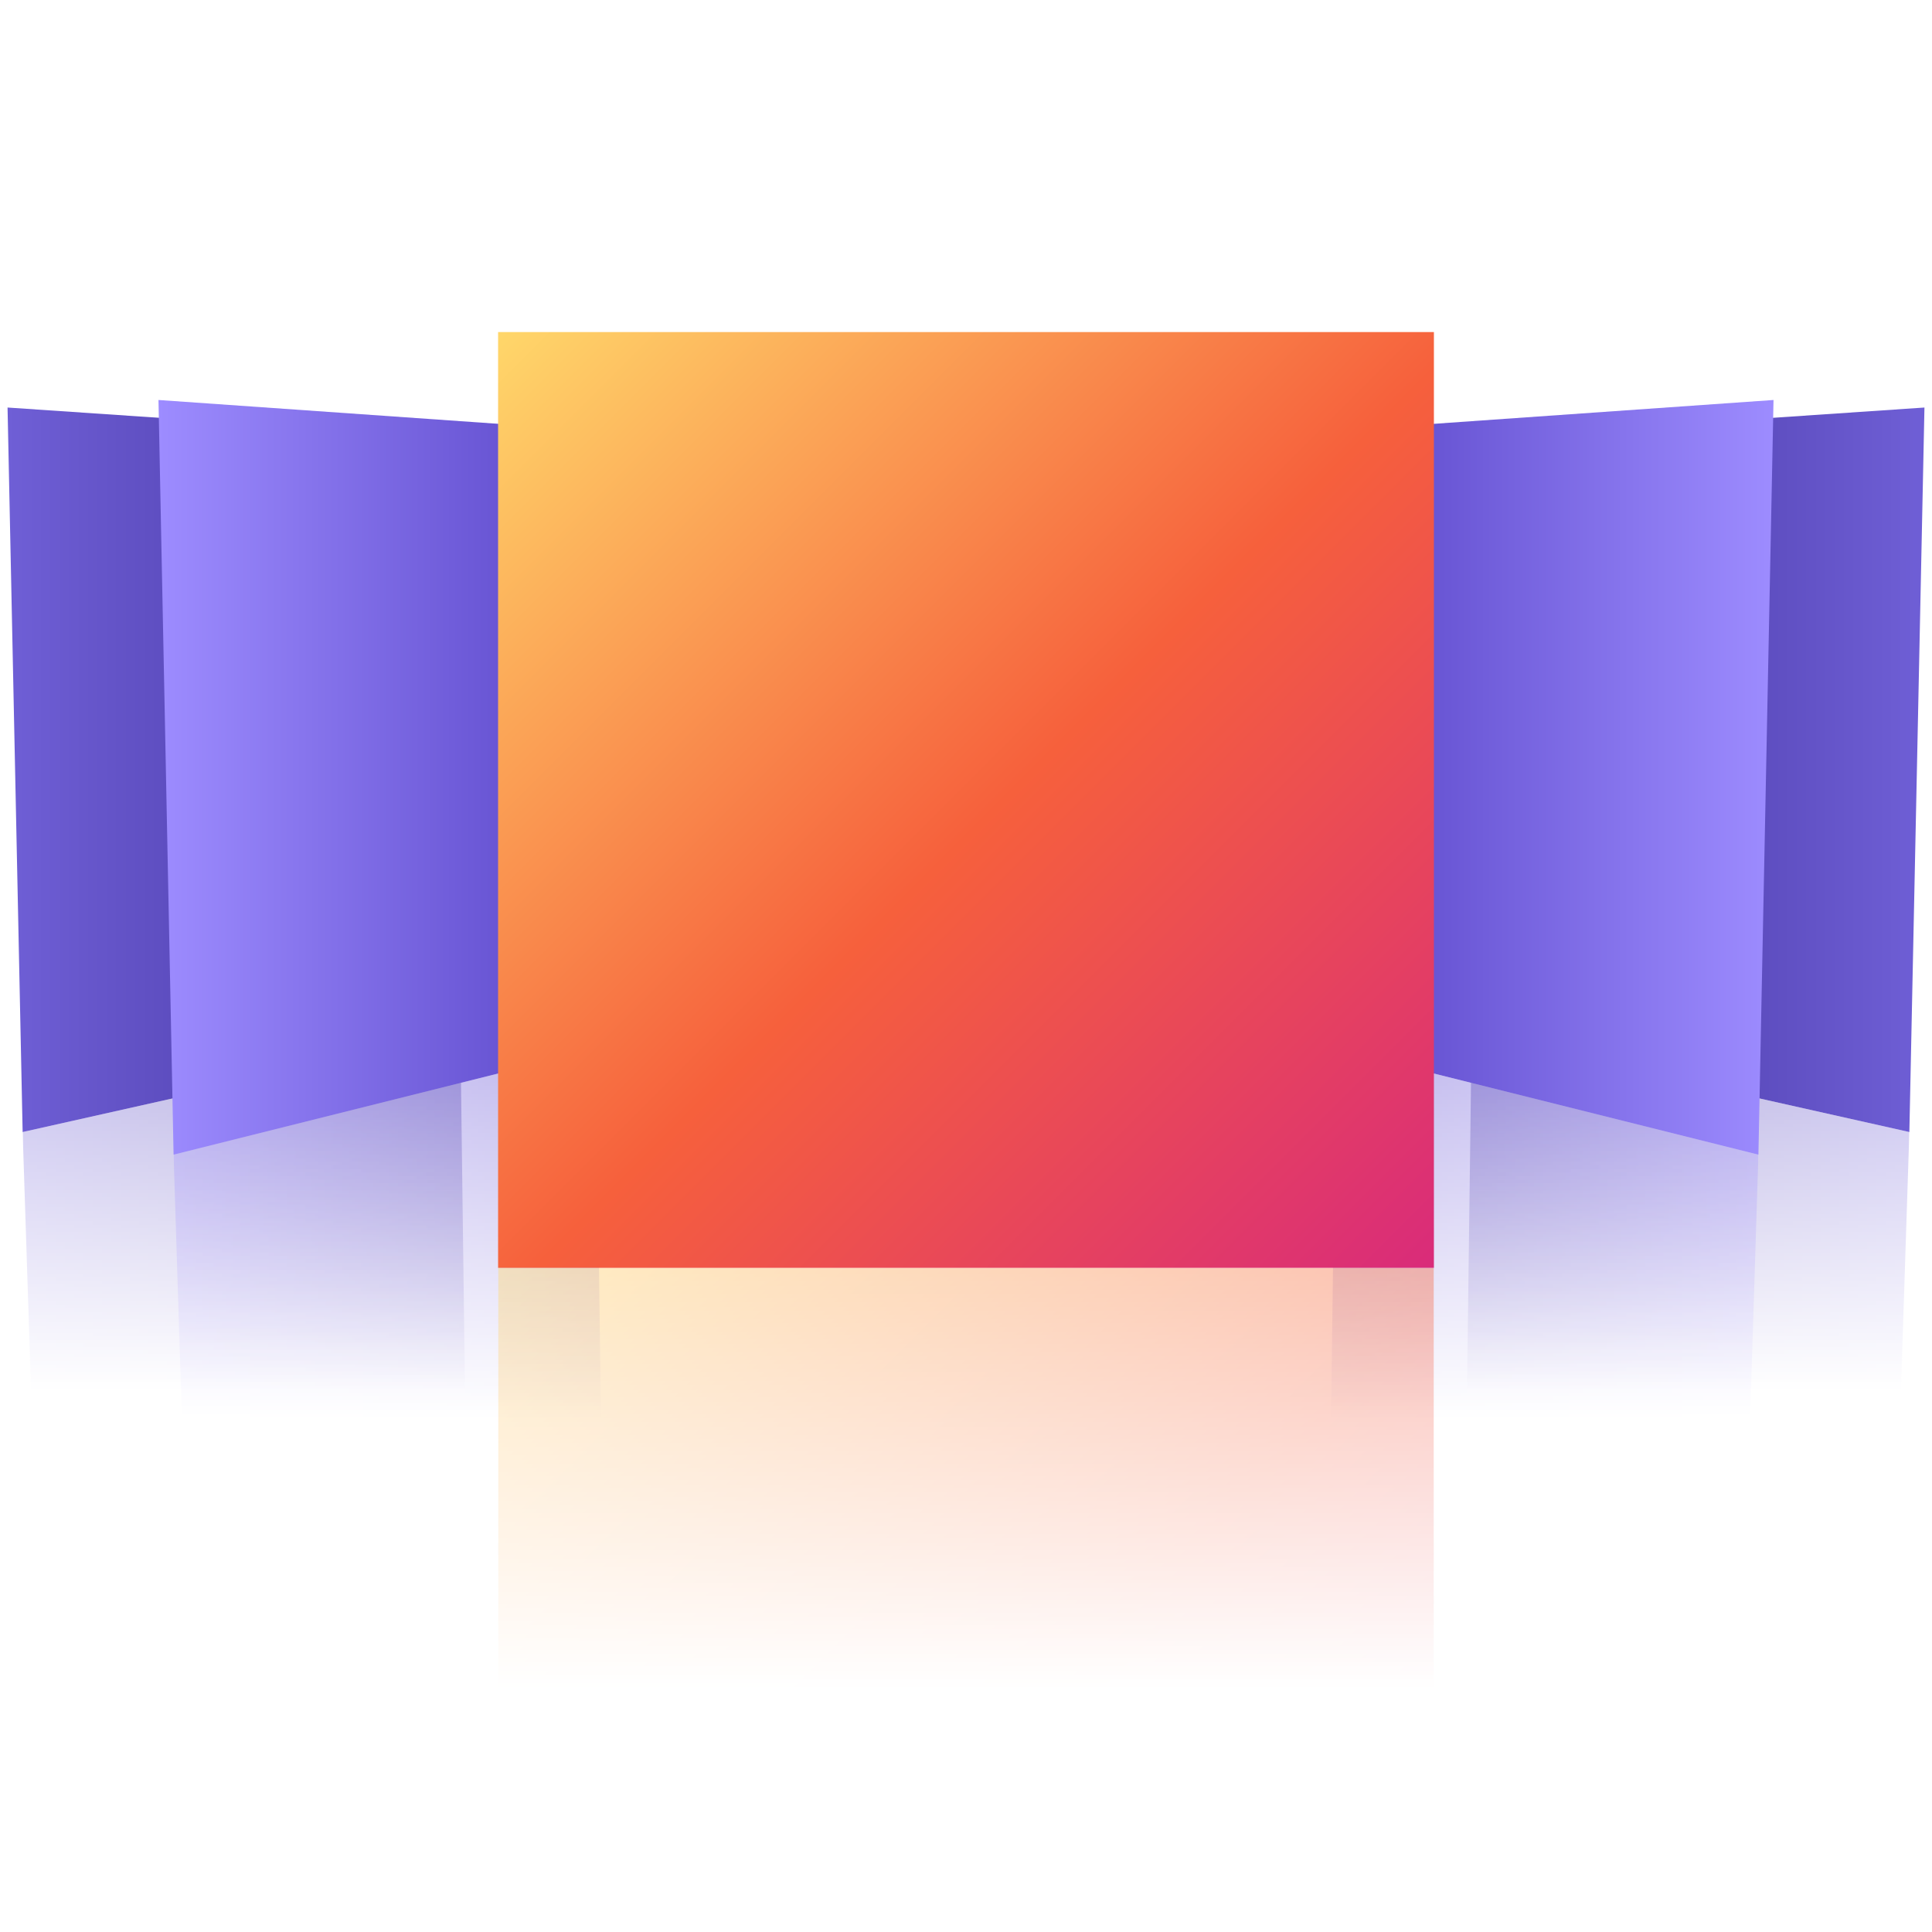
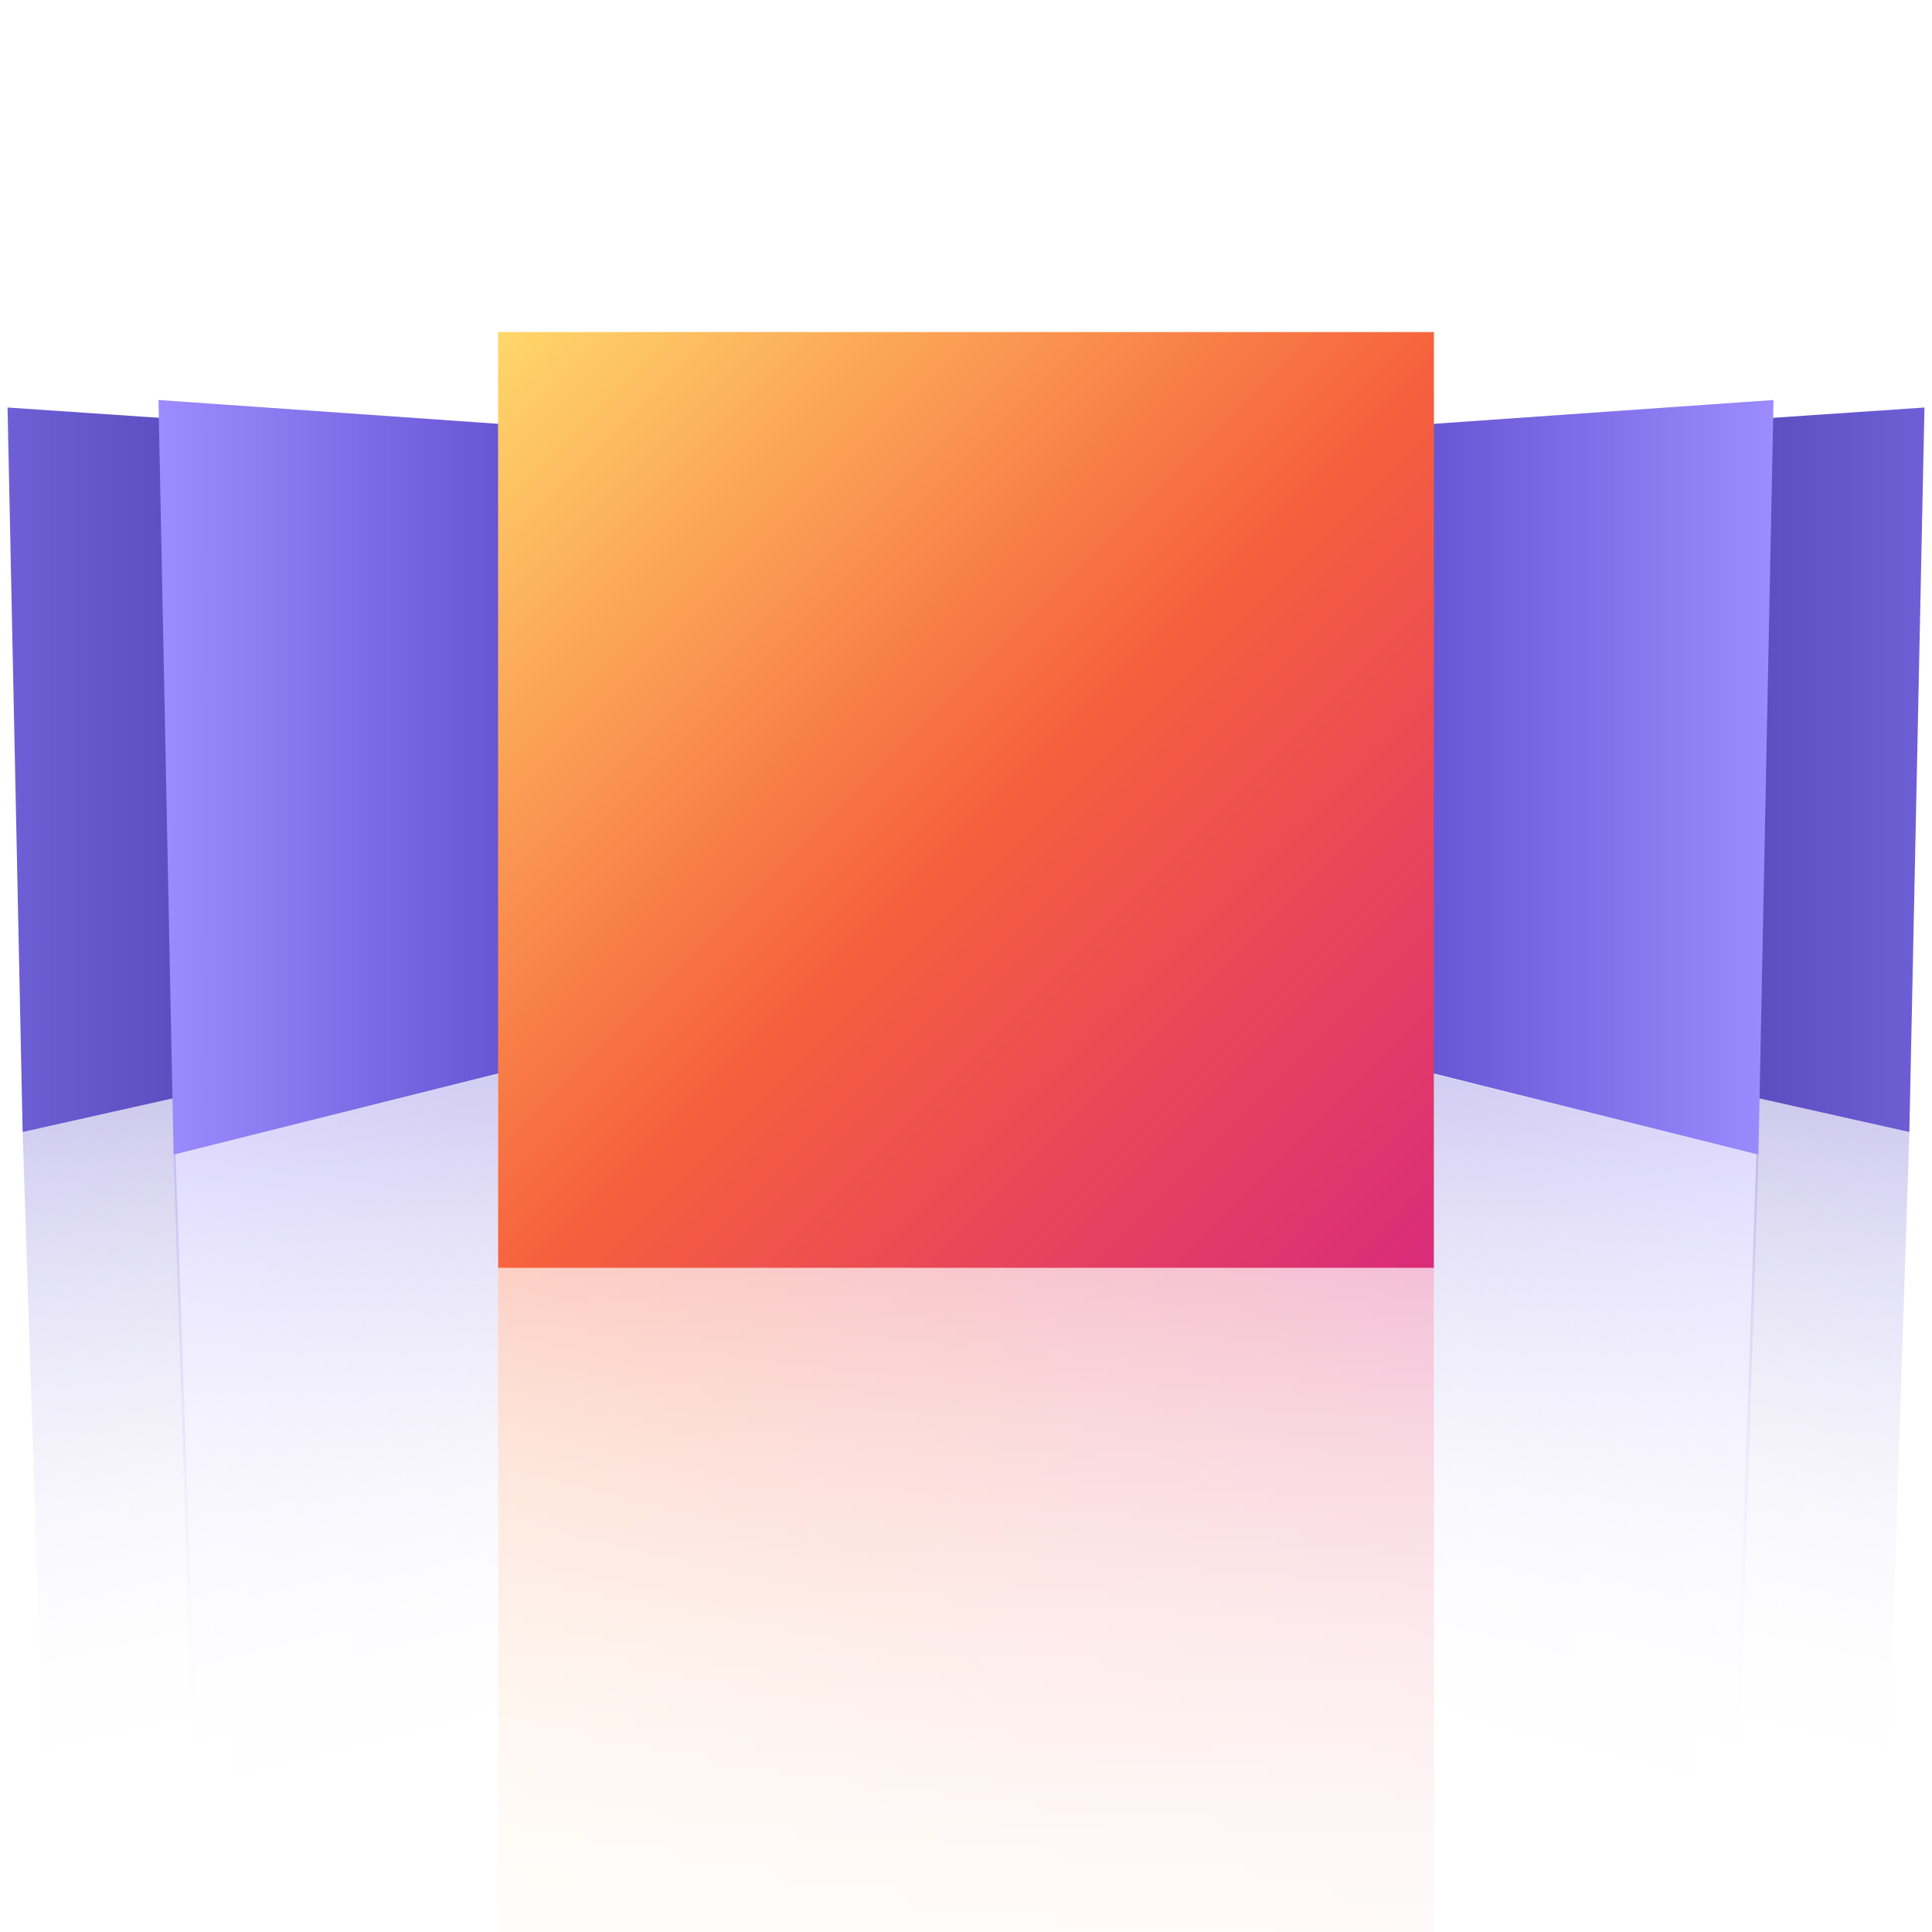
<svg xmlns="http://www.w3.org/2000/svg" viewBox="0 0 256 256">
  <defs>
    <linearGradient id="cover" x1="0" y1="0" x2="1" y2="1">
      <stop offset="0" stop-color="#ffd76a" />
      <stop offset="0.52" stop-color="#f6603c" />
      <stop offset="1" stop-color="#d92b7a" />
    </linearGradient>
-     <linearGradient id="near-left" x1="0" y1="0" x2="1" y2="0">
+     <linearGradient id="cover-mirrored" href="#cover" x1="0" y1="1" x2="1" y2="0" />
+     <linearGradient id="near" x1="0" y1="0" x2="1" y2="0" gradientUnits="userSpaceOnUse">
      <stop offset="0" stop-color="#9d8cff" />
      <stop offset="1" stop-color="#5a46c8" />
    </linearGradient>
-     <linearGradient id="near-right" href="#near-left" x1="1" x2="0" />
-     <linearGradient id="far-left" x1="0" y1="0" x2="1" y2="0">
+     <linearGradient id="near-left" href="#near" x1="21" x2="79" />
+     <linearGradient id="near-right" href="#near" x1="235" x2="177" />
+     <linearGradient id="far" x1="0" y1="0" x2="1" y2="0" gradientUnits="userSpaceOnUse">
      <stop offset="0" stop-color="#6f5fd6" />
      <stop offset="1" stop-color="#3f2f99" />
    </linearGradient>
-     <linearGradient id="far-right" href="#far-left" x1="1" x2="0" />
-     <linearGradient id="fade" x1="0" y1="0" x2="0" y2="1">
-       <stop offset="0" stop-color="#ffffff" stop-opacity="0.4" />
-       <stop offset="0.45" stop-color="#ffffff" stop-opacity="0" />
+     <linearGradient id="far-left" href="#far" x1="1" x2="61" />
+     <linearGradient id="far-right" href="#far" x1="255" x2="195" />
+     <linearGradient id="fade" gradientUnits="userSpaceOnUse">
+       <stop offset="0" stop-color="#ffffff" stop-opacity="0.3" />
+       <stop offset="0.2" stop-color="#ffffff" stop-opacity="0.192" />
+       <stop offset="0.4" stop-color="#ffffff" stop-opacity="0.108" />
+       <stop offset="0.6" stop-color="#ffffff" stop-opacity="0.048" />
+       <stop offset="0.8" stop-color="#ffffff" stop-opacity="0.012" />
+       <stop offset="1" stop-color="#ffffff" stop-opacity="0" />
    </linearGradient>
-     <mask id="reflection" maskContentUnits="objectBoundingBox">
-       <rect width="1" height="1" fill="url(#fade)" />
+     <linearGradient id="fade-far-left" href="#fade" x1="32" y1="131.5" x2="50.1" y2="212.4" />
+     <linearGradient id="fade-near-left" href="#fade" x1="51" y1="134" x2="71.5" y2="215.9" />
+     <linearGradient id="fade-middle" href="#fade" x1="0" y1="156" x2="0" y2="280" />
+     <linearGradient id="fade-near-right" href="#fade" x1="205" y1="134" x2="184.5" y2="215.9" />
+     <linearGradient id="fade-far-right" href="#fade" x1="224" y1="131.5" x2="205.9" y2="212.4" />
+     <mask id="far-left-reflection" maskUnits="userSpaceOnUse" x="0" y="0" width="256" height="300">
+       <rect width="256" height="300" fill="url(#fade-far-left)" />
+     </mask>
+     <mask id="near-left-reflection" maskUnits="userSpaceOnUse" x="0" y="0" width="256" height="300">
+       <rect width="256" height="300" fill="url(#fade-near-left)" />
+     </mask>
+     <mask id="middle-reflection" maskUnits="userSpaceOnUse" x="0" y="0" width="256" height="300">
+       <rect width="256" height="300" fill="url(#fade-middle)" />
+     </mask>
+     <mask id="near-right-reflection" maskUnits="userSpaceOnUse" x="0" y="0" width="256" height="300">
+       <rect width="256" height="300" fill="url(#fade-near-right)" />
+     </mask>
+     <mask id="far-right-reflection" maskUnits="userSpaceOnUse" x="0" y="0" width="256" height="300">
+       <rect width="256" height="300" fill="url(#fade-far-right)" />
    </mask>
  </defs>
  <g transform="translate(0 12)">
-     <polygon points="3,138 61,125 62,202 6,230" fill="url(#far-left)" mask="url(#reflection)" />
-     <polygon points="195,125 253,138 250,230 194,202" fill="url(#far-right)" mask="url(#reflection)" />
-     <polygon points="23,141 79,127 80,205 26,236" fill="url(#near-left)" mask="url(#reflection)" />
-     <polygon points="177,127 233,141 230,236 176,205" fill="url(#near-right)" mask="url(#reflection)" />
-     <rect x="66" y="156" width="124" height="124" fill="url(#cover)" mask="url(#reflection)" />
+     <polygon points="3,138 23,133.5 26,220 6,230" fill="url(#far-left)" mask="url(#far-left-reflection)" />
+     <polygon points="23,141 66,130.3 66,213 26,236" fill="url(#near-left)" mask="url(#near-left-reflection)" />
+     <rect x="66" y="156" width="124" height="124" fill="url(#cover-mirrored)" mask="url(#middle-reflection)" />
+     <polygon points="233,141 190,130.3 190,213 230,236" fill="url(#near-right)" mask="url(#near-right-reflection)" />
+     <polygon points="253,138 233,133.5 230,220 250,230" fill="url(#far-right)" mask="url(#far-right-reflection)" />
    <polygon points="1,42 60,46 61,125 3,138" fill="url(#far-left)" />
    <polygon points="196,46 255,42 253,138 195,125" fill="url(#far-right)" />
    <polygon points="21,41 78,45 79,127 23,141" fill="url(#near-left)" />
    <polygon points="178,45 235,41 233,141 177,127" fill="url(#near-right)" />
    <rect x="66" y="32" width="124" height="124" fill="url(#cover)" />
  </g>
</svg>
